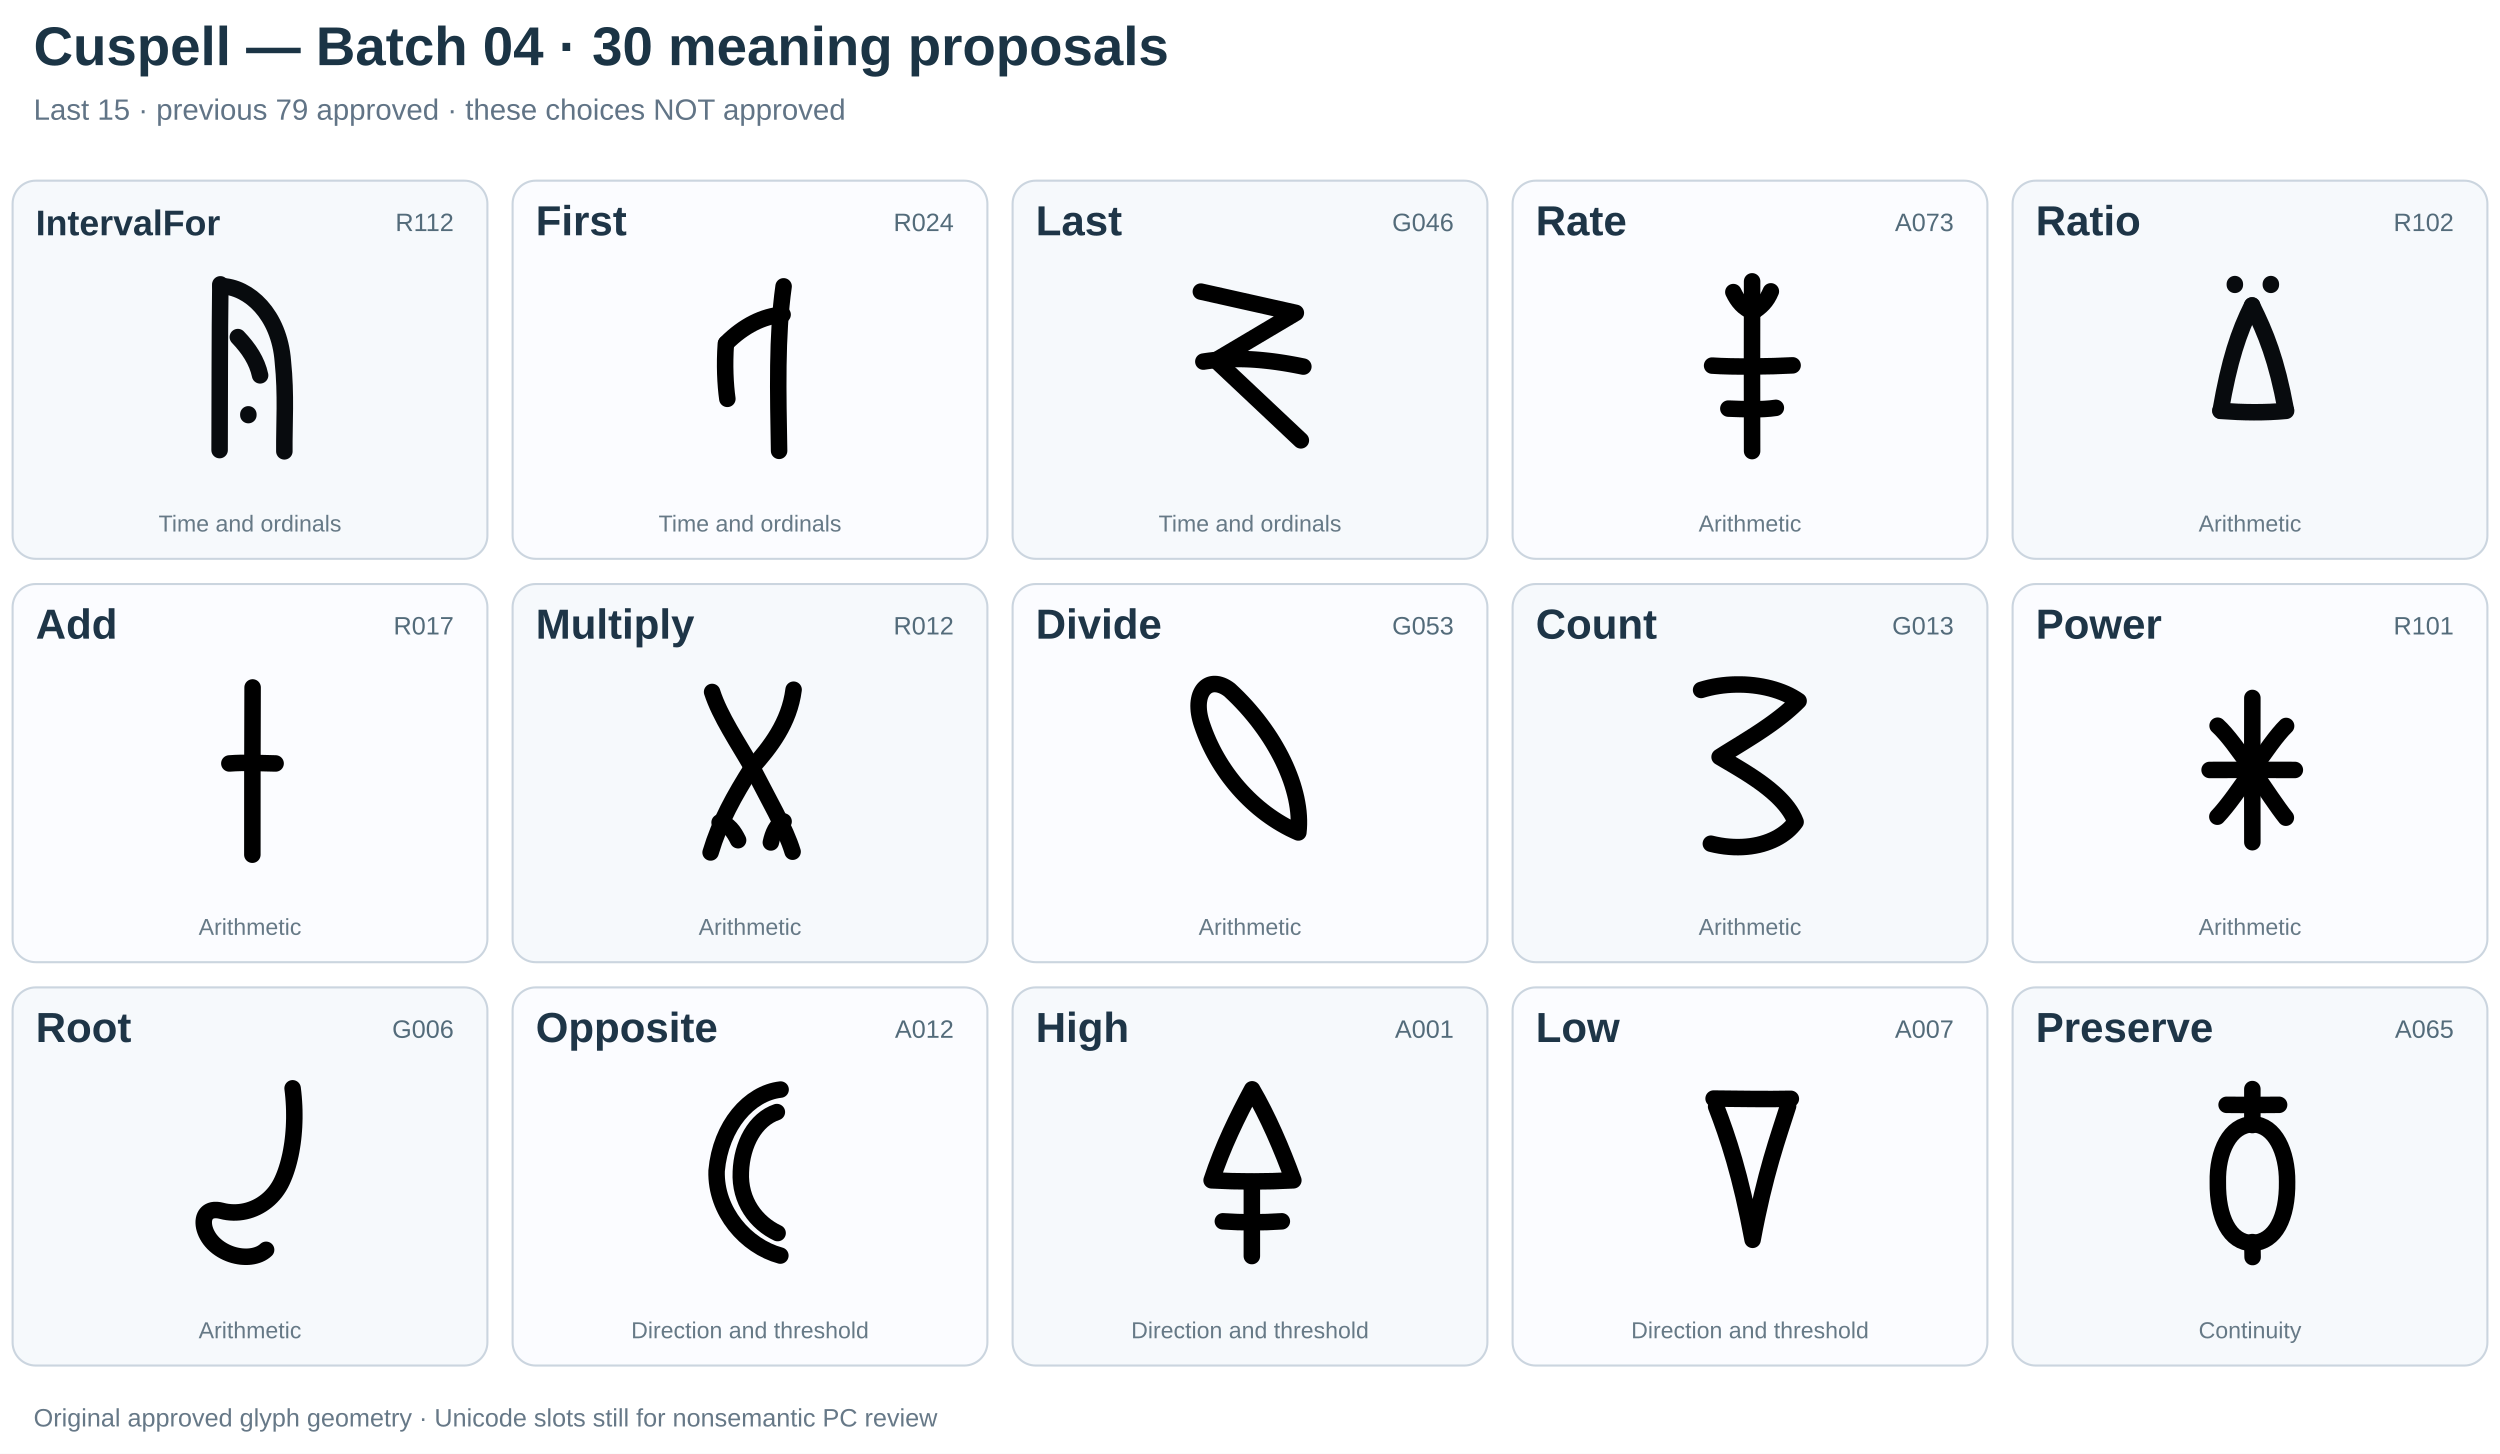
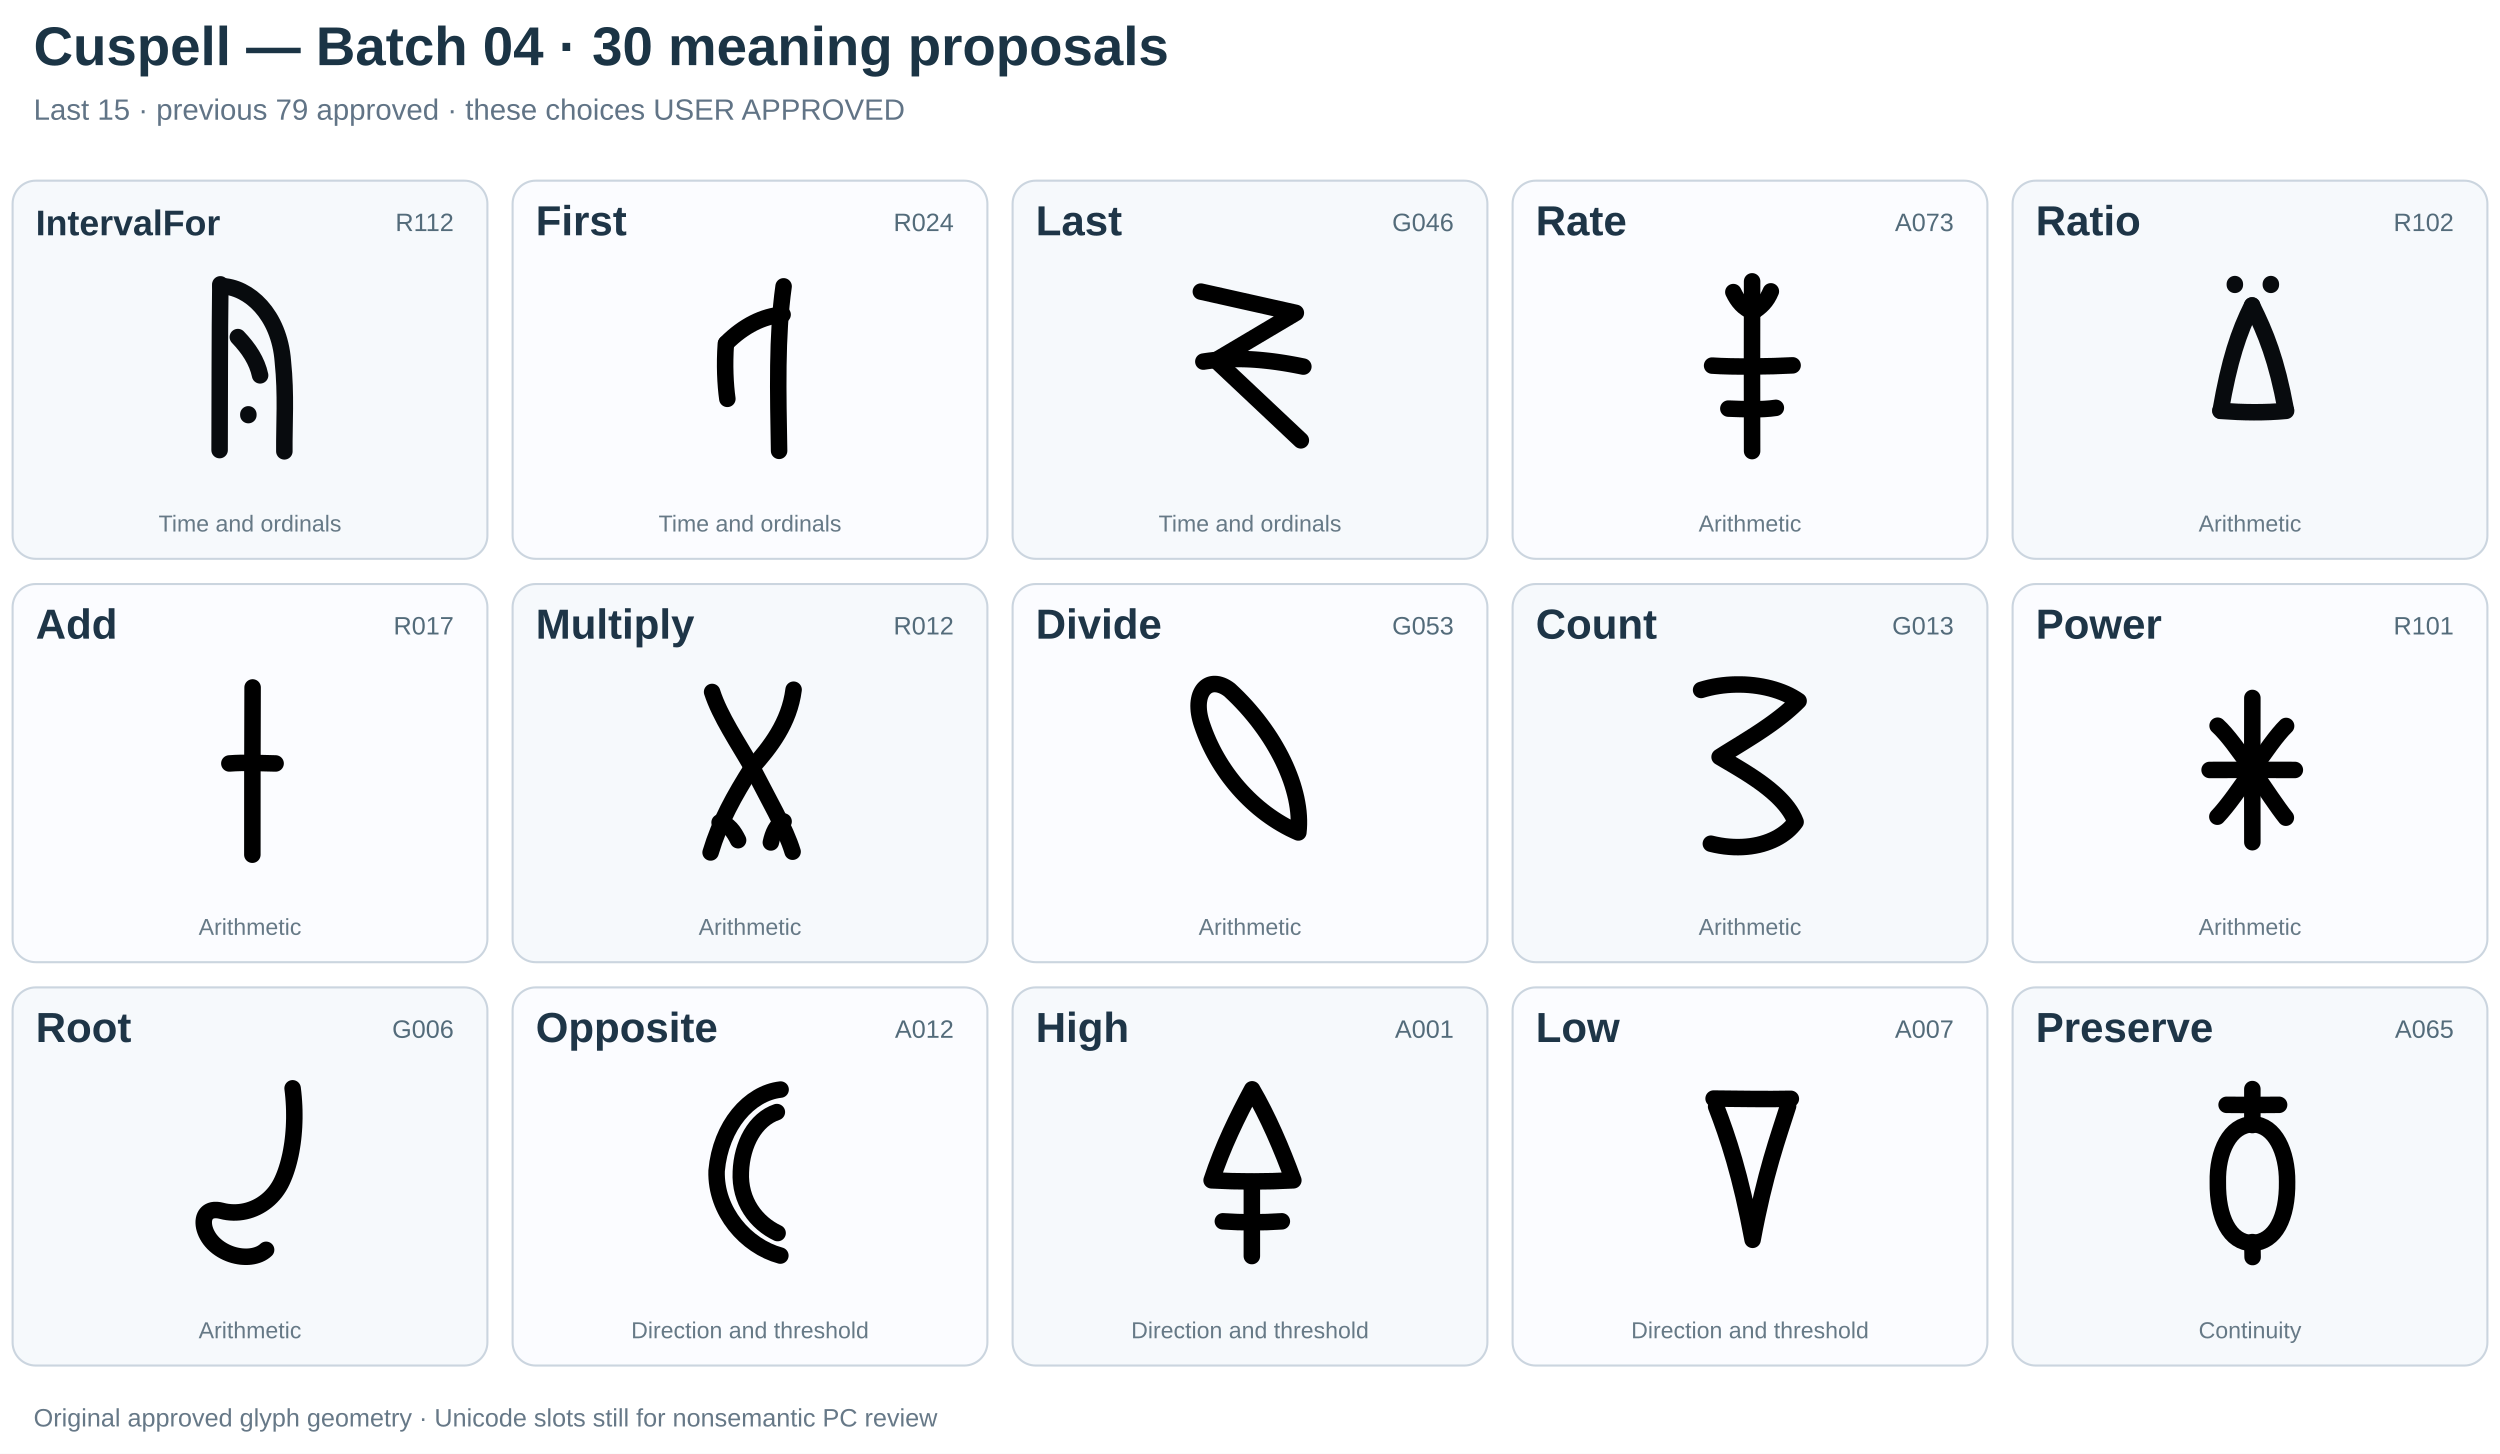
<svg xmlns="http://www.w3.org/2000/svg" viewBox="0 0 1190 692" width="1190" height="692">
  <rect width="1190" height="692" fill="white" />
  <text x="16" y="31" font-family="Arial,Helvetica,sans-serif" font-size="26" font-weight="700" fill="#1b3445">Cuspell — Batch 04 · 30 meaning proposals</text>
-   <text x="16" y="57" font-family="Arial,Helvetica,sans-serif" font-size="14" fill="#617486">Last 15 · previous 79 approved · these choices NOT approved</text>
+   <text x="16" y="57" font-family="Arial,Helvetica,sans-serif" font-size="14" fill="#617486">Last 15 · previous 79 approved · these choices USER APPROVED</text>
  <g transform="translate(0 80)">
    <rect x="6" y="6" width="226" height="180" rx="11" fill="#f6f9fc" stroke="#cbd5df" />
    <text x="17" y="32" font-family="Arial,Helvetica,sans-serif" font-size="17" font-weight="700" fill="#1e3547">IntervalFor</text>
    <text x="216" y="30" text-anchor="end" font-size="12" font-family="Arial,Helvetica,sans-serif" fill="#536b7a">R112</text>
    <svg x="77" y="35" width="86" height="119" viewBox="0 0 600 1000">
      <path d="M 170 834 C 171 606 170 393 173 171" fill="none" stroke="#080b0e" stroke-width="66" stroke-linecap="round" stroke-linejoin="round" />
      <path d="M 173 178 C 288 179 409 293 423 479 C 437 614 428 727 429 839" fill="none" stroke="#080b0e" stroke-width="66" stroke-linecap="round" stroke-linejoin="round" />
      <path d="M 243 382 C 287 428 320 478 332 535" fill="none" stroke="#080b0e" stroke-width="66" stroke-linecap="round" stroke-linejoin="round" />
      <path d="M 285 691 L 285 694" fill="none" stroke="#080b0e" stroke-width="66" stroke-linecap="round" stroke-linejoin="round" />
    </svg>
    <text x="119" y="173" text-anchor="middle" font-family="Arial,Helvetica,sans-serif" font-size="11" fill="#667986">Time and ordinals</text>
  </g>
  <g transform="translate(238 80)">
    <rect x="6" y="6" width="226" height="180" rx="11" fill="#fbfcff" stroke="#cbd5df" />
    <text x="17" y="32" font-family="Arial,Helvetica,sans-serif" font-size="20" font-weight="700" fill="#1e3547">First</text>
    <text x="216" y="30" text-anchor="end" font-size="12" font-family="Arial,Helvetica,sans-serif" fill="#536b7a">R024</text>
    <svg x="77" y="35" width="86" height="119" viewBox="0 0 600 1000">
      <path d="M 426 179 C 398 377 404 607 408 837" fill="none" stroke="black" stroke-width="66" stroke-linecap="round" stroke-linejoin="round" />
      <path d="M 422 292 C 344 298 266 337 197 406" fill="none" stroke="black" stroke-width="66" stroke-linecap="round" stroke-linejoin="round" />
      <path d="M 195 409 C 189 493 193 572 201 629" fill="none" stroke="black" stroke-width="66" stroke-linecap="round" stroke-linejoin="round" />
    </svg>
    <text x="119" y="173" text-anchor="middle" font-family="Arial,Helvetica,sans-serif" font-size="11" fill="#667986">Time and ordinals</text>
  </g>
  <g transform="translate(476 80)">
    <rect x="6" y="6" width="226" height="180" rx="11" fill="#f6f9fc" stroke="#cbd5df" />
    <text x="17" y="32" font-family="Arial,Helvetica,sans-serif" font-size="20" font-weight="700" fill="#1e3547">Last</text>
    <text x="216" y="30" text-anchor="end" font-size="12" font-family="Arial,Helvetica,sans-serif" fill="#536b7a">G046</text>
    <svg x="77" y="35" width="86" height="119" viewBox="0 0 600 1000">
      <path d="M 95.0,200.0 L 142.5,210.6 L 190.0,221.2 L 237.5,231.9 L 285.0,242.5 L 332.5,253.1 L 380.0,263.8 L 427.5,274.4 L 475.0,285.0 L 435.0,308.8 L 395.0,332.5 L 355.0,356.2 L 315.0,380.0 L 275.0,403.8 L 235.0,427.5 L 195.0,451.2 L 155.0,475.0 L 197.5,515.0 L 240.0,555.0 L 282.5,595.0 L 325.0,635.0 L 367.5,675.0 L 410.0,715.0 L 452.5,755.0 L 495.0,795.0" fill="none" stroke="black" stroke-width="66" stroke-linecap="round" stroke-linejoin="round" />
      <path d="M 105.0,480.0 L 118.4,478.0 L 131.9,476.2 L 145.4,474.6 L 158.9,473.2 L 172.5,472.1 L 186.1,471.2 L 199.8,470.5 L 213.6,470.0 L 227.4,469.7 L 241.3,469.6 L 255.2,469.7 L 269.3,470.0 L 283.3,470.5 L 297.5,471.2 L 311.7,472.1 L 326.0,473.2 L 340.4,474.5 L 354.9,476.0 L 369.5,477.6 L 384.2,479.4 L 398.9,481.4 L 413.8,483.6 L 428.7,485.9 L 443.7,488.4 L 458.9,491.1 L 474.2,493.9 L 489.5,496.9 L 505.0,500.0" fill="none" stroke="black" stroke-width="66" stroke-linecap="round" stroke-linejoin="round" />
    </svg>
    <text x="119" y="173" text-anchor="middle" font-family="Arial,Helvetica,sans-serif" font-size="11" fill="#667986">Time and ordinals</text>
  </g>
  <g transform="translate(714 80)">
    <rect x="6" y="6" width="226" height="180" rx="11" fill="#fbfcff" stroke="#cbd5df" />
    <text x="17" y="32" font-family="Arial,Helvetica,sans-serif" font-size="20" font-weight="700" fill="#1e3547">Rate</text>
    <text x="216" y="30" text-anchor="end" font-size="12" font-family="Arial,Helvetica,sans-serif" fill="#536b7a">A073</text>
    <svg x="77" y="35" width="86" height="119" viewBox="0 0 600 1000">
      <path d="M 300 159 C 299 372 300 633 300 838" fill="none" stroke="black" stroke-width="66" stroke-linecap="round" stroke-linejoin="round" />
      <path d="M 140 496 C 224 502 371 500 462 495" fill="none" stroke="black" stroke-width="66" stroke-linecap="round" stroke-linejoin="round" />
      <path d="M 301 280 C 266 266 243 240 225 202" fill="none" stroke="black" stroke-width="66" stroke-linecap="round" stroke-linejoin="round" />
      <path d="M 302 282 C 335 261 358 240 375 199" fill="none" stroke="black" stroke-width="66" stroke-linecap="round" stroke-linejoin="round" />
      <path d="M 205 668 C 263 670 336 674 395 665" fill="none" stroke="black" stroke-width="66" stroke-linecap="round" stroke-linejoin="round" />
    </svg>
    <text x="119" y="173" text-anchor="middle" font-family="Arial,Helvetica,sans-serif" font-size="11" fill="#667986">Arithmetic</text>
  </g>
  <g transform="translate(952 80)">
    <rect x="6" y="6" width="226" height="180" rx="11" fill="#f6f9fc" stroke="#cbd5df" />
    <text x="17" y="32" font-family="Arial,Helvetica,sans-serif" font-size="20" font-weight="700" fill="#1e3547">Ratio</text>
    <text x="216" y="30" text-anchor="end" font-size="12" font-family="Arial,Helvetica,sans-serif" fill="#536b7a">R102</text>
    <svg x="77" y="35" width="86" height="119" viewBox="0 0 600 1000">
      <path d="M 300 255 C 246 363 209 475 174 676" fill="none" stroke="#080b0e" stroke-width="66" stroke-linecap="round" stroke-linejoin="round" />
      <path d="M 300 256 C 355 367 398 472 435 673" fill="none" stroke="#080b0e" stroke-width="66" stroke-linecap="round" stroke-linejoin="round" />
      <path d="M 173 677 C 265 684 352 685 436 677" fill="none" stroke="#080b0e" stroke-width="66" stroke-linecap="round" stroke-linejoin="round" />
      <path d="M 231 170 L 231 173" fill="none" stroke="#080b0e" stroke-width="66" stroke-linecap="round" stroke-linejoin="round" />
      <path d="M 375 170 L 375 173" fill="none" stroke="#080b0e" stroke-width="66" stroke-linecap="round" stroke-linejoin="round" />
    </svg>
    <text x="119" y="173" text-anchor="middle" font-family="Arial,Helvetica,sans-serif" font-size="11" fill="#667986">Arithmetic</text>
  </g>
  <g transform="translate(0 272)">
    <rect x="6" y="6" width="226" height="180" rx="11" fill="#fbfcff" stroke="#cbd5df" />
    <text x="17" y="32" font-family="Arial,Helvetica,sans-serif" font-size="20" font-weight="700" fill="#1e3547">Add</text>
    <text x="216" y="30" text-anchor="end" font-size="12" font-family="Arial,Helvetica,sans-serif" fill="#536b7a">R017</text>
    <svg x="77" y="35" width="86" height="119" viewBox="0 0 600 1000">
      <path d="M 302 170 C 301 396 301 620 301 839" stroke="black" stroke-width="66" stroke-linecap="round" stroke-linejoin="round" fill="none" />
      <path d="M 209 474 C 274 469 334 473 394 474" stroke="black" stroke-width="66" stroke-linecap="round" stroke-linejoin="round" fill="none" />
    </svg>
    <text x="119" y="173" text-anchor="middle" font-family="Arial,Helvetica,sans-serif" font-size="11" fill="#667986">Arithmetic</text>
  </g>
  <g transform="translate(238 272)">
    <rect x="6" y="6" width="226" height="180" rx="11" fill="#f6f9fc" stroke="#cbd5df" />
    <text x="17" y="32" font-family="Arial,Helvetica,sans-serif" font-size="20" font-weight="700" fill="#1e3547">Multiply</text>
    <text x="216" y="30" text-anchor="end" font-size="12" font-family="Arial,Helvetica,sans-serif" fill="#536b7a">R012</text>
    <svg x="77" y="35" width="86" height="119" viewBox="0 0 600 1000">
      <path d="M140 188 C171 285 244 392 300 490 C363 613 434 734 462 827" stroke="black" stroke-width="66" stroke-linecap="round" stroke-linejoin="round" fill="none" />
      <path d="M466 179 C449 311 372 410 300 490 C228 604 171 706 134 830" stroke="black" stroke-width="66" stroke-linecap="round" stroke-linejoin="round" fill="none" />
      <path d="M170 710 C206 715 228 748 244 781" stroke="black" stroke-width="66" stroke-linecap="round" stroke-linejoin="round" fill="none" />
      <path d="M426 706 C398 718 383 753 375 790" stroke="black" stroke-width="66" stroke-linecap="round" stroke-linejoin="round" fill="none" />
    </svg>
    <text x="119" y="173" text-anchor="middle" font-family="Arial,Helvetica,sans-serif" font-size="11" fill="#667986">Arithmetic</text>
  </g>
  <g transform="translate(476 272)">
    <rect x="6" y="6" width="226" height="180" rx="11" fill="#fbfcff" stroke="#cbd5df" />
    <text x="17" y="32" font-family="Arial,Helvetica,sans-serif" font-size="20" font-weight="700" fill="#1e3547">Divide</text>
    <text x="216" y="30" text-anchor="end" font-size="12" font-family="Arial,Helvetica,sans-serif" fill="#536b7a">G053</text>
    <svg x="77" y="35" width="86" height="119" viewBox="0 0 600 1000">
      <path d="M 485.0,750.0 L 486.5,733.9 L 487.2,717.5 L 487.2,700.7 L 486.5,683.7 L 485.1,666.4 L 482.9,648.8 L 480.0,631.1 L 476.5,613.1 L 472.2,595.0 L 467.3,576.7 L 461.8,558.3 L 455.6,539.8 L 448.7,521.2 L 441.2,502.5 L 433.1,483.7 L 424.4,465.0 L 415.1,446.3 L 405.1,427.5 L 394.6,408.8 L 383.6,390.2 L 372.0,371.7 L 359.8,353.3 L 347.1,335.0 L 333.8,316.9 L 320.1,298.9 L 305.8,281.2 L 291.0,263.6 L 275.8,246.3 L 260.0,229.3 L 243.8,212.5 L 227.1,196.1 L 210.0,180.0 L 202.1,174.3 L 194.3,169.4 L 186.6,165.3 L 179.0,162.0 L 171.6,159.5 L 164.4,157.6 L 157.4,156.6 L 150.6,156.2 L 144.1,156.5 L 137.8,157.5 L 131.7,159.1 L 126.0,161.5 L 120.5,164.4 L 115.4,168.0 L 110.7,172.1 L 106.2,176.9 L 102.2,182.2 L 98.6,188.1 L 95.4,194.5 L 92.6,201.4 L 90.3,208.9 L 88.5,216.8 L 87.1,225.3 L 86.2,234.1 L 85.9,243.5 L 86.2,253.2 L 86.9,263.4 L 88.3,274.0 L 90.3,285.0 L 92.9,296.3 L 96.1,308.0 L 100.0,320.0 L 105.9,336.8 L 112.2,353.6 L 119.0,370.3 L 126.2,386.9 L 133.9,403.3 L 142.0,419.7 L 150.5,435.9 L 159.5,451.9 L 168.8,467.7 L 178.6,483.4 L 188.8,498.8 L 199.4,514.1 L 210.4,529.1 L 221.8,543.8 L 233.5,558.3 L 245.6,572.5 L 258.1,586.4 L 271.0,600.0 L 284.2,613.3 L 297.7,626.2 L 311.6,638.8 L 325.8,651.1 L 340.4,662.9 L 355.2,674.4 L 370.4,685.4 L 385.9,696.0 L 401.7,706.2 L 417.8,715.9 L 434.2,725.2 L 450.8,734.0 L 467.8,742.2 L 485.0,750.0" fill="none" stroke="black" stroke-width="66" stroke-linecap="round" stroke-linejoin="round" />
    </svg>
    <text x="119" y="173" text-anchor="middle" font-family="Arial,Helvetica,sans-serif" font-size="11" fill="#667986">Arithmetic</text>
  </g>
  <g transform="translate(714 272)">
    <rect x="6" y="6" width="226" height="180" rx="11" fill="#f6f9fc" stroke="#cbd5df" />
    <text x="17" y="32" font-family="Arial,Helvetica,sans-serif" font-size="20" font-weight="700" fill="#1e3547">Count</text>
    <text x="216" y="30" text-anchor="end" font-size="12" font-family="Arial,Helvetica,sans-serif" fill="#536b7a">G013</text>
    <svg x="77" y="35" width="86" height="119" viewBox="0 0 600 1000">
      <path d="M 96.0,180.0 L 112.9,175.1 L 130.0,170.8 L 147.4,167.1 L 164.9,164.1 L 182.5,161.7 L 200.2,159.9 L 218.0,158.7 L 235.8,158.1 L 253.5,158.1 L 271.1,158.6 L 288.7,159.8 L 306.0,161.5 L 323.1,163.8 L 340.0,166.6 L 356.6,170.0 L 372.9,173.9 L 388.8,178.4 L 404.2,183.4 L 419.3,188.9 L 433.8,194.9 L 447.8,201.4 L 461.1,208.5 L 473.9,216.0 L 486.0,224.0 L 474.2,235.6 L 462.0,247.0 L 449.4,258.2 L 436.6,269.2 L 423.4,280.0 L 410.0,290.5 L 396.5,300.8 L 382.7,311.0 L 368.9,320.9 L 354.9,330.6 L 340.9,340.2 L 326.9,349.5 L 312.9,358.7 L 298.9,367.6 L 285.0,376.4 L 271.3,385.0 L 257.7,393.5 L 244.3,401.8 L 231.1,409.9 L 218.2,417.8 L 205.6,425.6 L 193.3,433.2 L 181.5,440.7 L 170.0,448.0 L 182.5,455.4 L 195.5,463.1 L 209.1,471.1 L 223.1,479.3 L 237.5,487.9 L 252.2,496.8 L 267.1,505.9 L 282.1,515.4 L 297.2,525.2 L 312.2,535.2 L 327.2,545.6 L 341.9,556.2 L 356.3,567.2 L 370.4,578.5 L 384.1,590.1 L 397.2,601.9 L 409.7,614.1 L 421.6,626.6 L 432.7,639.4 L 442.9,652.5 L 452.3,665.9 L 460.6,679.6 L 467.9,693.7 L 474.0,708.0 L 466.5,717.8 L 458.3,727.2 L 449.3,736.3 L 439.7,744.9 L 429.3,753.0 L 418.4,760.7 L 406.8,767.9 L 394.6,774.6 L 381.8,780.7 L 368.4,786.3 L 354.5,791.3 L 340.1,795.8 L 325.2,799.6 L 309.9,802.7 L 294.0,805.3 L 277.8,807.1 L 261.1,808.3 L 244.1,808.7 L 226.7,808.4 L 208.9,807.3 L 190.9,805.5 L 172.5,802.8 L 153.9,799.3 L 135.0,795.0" fill="none" stroke="black" stroke-width="66" stroke-linecap="round" stroke-linejoin="round" />
    </svg>
    <text x="119" y="173" text-anchor="middle" font-family="Arial,Helvetica,sans-serif" font-size="11" fill="#667986">Arithmetic</text>
  </g>
  <g transform="translate(952 272)">
    <rect x="6" y="6" width="226" height="180" rx="11" fill="#fbfcff" stroke="#cbd5df" />
    <text x="17" y="32" font-family="Arial,Helvetica,sans-serif" font-size="20" font-weight="700" fill="#1e3547">Power</text>
    <text x="216" y="30" text-anchor="end" font-size="12" font-family="Arial,Helvetica,sans-serif" fill="#536b7a">R101</text>
    <svg x="77" y="35" width="86" height="119" viewBox="0 0 600 1000">
      <path d="M 301 212 C 301 397 300 615 301 789" stroke="black" stroke-width="66" stroke-linecap="round" stroke-linejoin="round" fill="none" />
      <path d="M 130 500 C 228 500 362 499 471 500" stroke="black" stroke-width="66" stroke-linecap="round" stroke-linejoin="round" fill="none" />
      <path d="M 162 323 C 236 389 371 612 435 691" stroke="black" stroke-width="66" stroke-linecap="round" stroke-linejoin="round" fill="none" />
      <path d="M 436 324 C 363 395 244 600 161 687" stroke="black" stroke-width="66" stroke-linecap="round" stroke-linejoin="round" fill="none" />
    </svg>
    <text x="119" y="173" text-anchor="middle" font-family="Arial,Helvetica,sans-serif" font-size="11" fill="#667986">Arithmetic</text>
  </g>
  <g transform="translate(0 464)">
    <rect x="6" y="6" width="226" height="180" rx="11" fill="#f6f9fc" stroke="#cbd5df" />
    <text x="17" y="32" font-family="Arial,Helvetica,sans-serif" font-size="20" font-weight="700" fill="#1e3547">Root</text>
    <text x="216" y="30" text-anchor="end" font-size="12" font-family="Arial,Helvetica,sans-serif" fill="#536b7a">G006</text>
    <svg x="77" y="35" width="86" height="119" viewBox="0 0 600 1000">
      <path d="M 462.0,160.0 L 464.1,177.5 L 465.8,195.0 L 467.1,212.4 L 468.1,229.8 L 468.7,247.0 L 468.9,264.2 L 468.9,281.3 L 468.4,298.1 L 467.7,314.9 L 466.6,331.4 L 465.2,347.7 L 463.5,363.8 L 461.5,379.6 L 459.1,395.1 L 456.5,410.3 L 453.6,425.2 L 450.3,439.7 L 446.8,453.9 L 443.0,467.7 L 438.9,481.1 L 434.6,494.0 L 430.0,506.5 L 425.1,518.5 L 420.0,530.0 L 414.1,542.0 L 407.6,553.4 L 400.5,564.3 L 393.0,574.7 L 384.9,584.4 L 376.4,593.6 L 367.5,602.2 L 358.1,610.2 L 348.4,617.6 L 338.4,624.4 L 328.0,630.6 L 317.4,636.1 L 306.5,641.0 L 295.3,645.3 L 284.0,648.9 L 272.5,651.8 L 260.9,654.0 L 249.1,655.6 L 237.3,656.4 L 225.4,656.6 L 213.5,656.0 L 201.6,654.8 L 189.8,652.8 L 178.0,650.0 L 167.8,647.8 L 158.4,646.8 L 149.8,646.8 L 141.9,647.8 L 134.9,649.8 L 128.7,652.6 L 123.2,656.2 L 118.6,660.6 L 114.6,665.6 L 111.5,671.3 L 109.1,677.5 L 107.5,684.2 L 106.6,691.4 L 106.5,698.9 L 107.1,706.7 L 108.4,714.7 L 110.5,723.0 L 113.3,731.3 L 116.8,739.7 L 121.1,748.0 L 126.0,756.3 L 131.6,764.4 L 138.0,772.3 L 145.0,780.0 L 153.0,787.5 L 161.3,794.4 L 170.0,800.7 L 179.0,806.5 L 188.2,811.7 L 197.7,816.4 L 207.3,820.5 L 217.0,824.1 L 226.9,827.1 L 236.8,829.5 L 246.7,831.4 L 256.5,832.8 L 266.3,833.5 L 275.9,833.8 L 285.4,833.5 L 294.6,832.6 L 303.6,831.2 L 312.3,829.2 L 320.7,826.7 L 328.7,823.7 L 336.3,820.1 L 343.4,815.9 L 350.0,811.2 L 356.0,806.0" fill="none" stroke="black" stroke-width="66" stroke-linecap="round" stroke-linejoin="round" />
    </svg>
    <text x="119" y="173" text-anchor="middle" font-family="Arial,Helvetica,sans-serif" font-size="11" fill="#667986">Arithmetic</text>
  </g>
  <g transform="translate(238 464)">
    <rect x="6" y="6" width="226" height="180" rx="11" fill="#fbfcff" stroke="#cbd5df" />
    <text x="17" y="32" font-family="Arial,Helvetica,sans-serif" font-size="20" font-weight="700" fill="#1e3547">Opposite</text>
    <text x="216" y="30" text-anchor="end" font-size="12" font-family="Arial,Helvetica,sans-serif" fill="#536b7a">A012</text>
    <svg x="77" y="35" width="86" height="119" viewBox="0 0 600 1000">
      <path d="M 414 165 C 289 179 174 309 158 490 C 153 653 276 792 413 829" fill="none" stroke="black" stroke-width="66" stroke-linecap="round" stroke-linejoin="round" />
      <path d="M 399 255 C 313 284 259 383 255 494 C 249 611 317 699 402 739" fill="none" stroke="black" stroke-width="66" stroke-linecap="round" stroke-linejoin="round" />
    </svg>
    <text x="119" y="173" text-anchor="middle" font-family="Arial,Helvetica,sans-serif" font-size="11" fill="#667986">Direction and threshold</text>
  </g>
  <g transform="translate(476 464)">
    <rect x="6" y="6" width="226" height="180" rx="11" fill="#f6f9fc" stroke="#cbd5df" />
    <text x="17" y="32" font-family="Arial,Helvetica,sans-serif" font-size="20" font-weight="700" fill="#1e3547">High</text>
    <text x="216" y="30" text-anchor="end" font-size="12" font-family="Arial,Helvetica,sans-serif" fill="#536b7a">A001</text>
    <svg x="77" y="35" width="86" height="119" viewBox="0 0 600 1000">
      <path d="M300 164 C243 270 182 393 138 528 Q300 537 465 528 C418 399 362 270 300 164" fill="none" stroke="black" stroke-width="66" stroke-linecap="round" stroke-linejoin="round" />
      <path d="M299 534 L299 831" fill="none" stroke="black" stroke-width="66" stroke-linecap="round" stroke-linejoin="round" />
      <path d="M183 692 Q300 700 419 692" fill="none" stroke="black" stroke-width="66" stroke-linecap="round" stroke-linejoin="round" />
    </svg>
    <text x="119" y="173" text-anchor="middle" font-family="Arial,Helvetica,sans-serif" font-size="11" fill="#667986">Direction and threshold</text>
  </g>
  <g transform="translate(714 464)">
    <rect x="6" y="6" width="226" height="180" rx="11" fill="#fbfcff" stroke="#cbd5df" />
    <text x="17" y="32" font-family="Arial,Helvetica,sans-serif" font-size="20" font-weight="700" fill="#1e3547">Low</text>
    <text x="216" y="30" text-anchor="end" font-size="12" font-family="Arial,Helvetica,sans-serif" fill="#536b7a">A007</text>
    <svg x="77" y="35" width="86" height="119" viewBox="0 0 600 1000">
      <path d="M 146 201 C 251 202 356 204 455 202" fill="none" stroke="black" stroke-width="66" stroke-linecap="round" stroke-linejoin="round" />
      <path d="M 156 233 C 203 355 254 506 302 766 C 351 500 406 351 444 231" fill="none" stroke="black" stroke-width="66" stroke-linecap="round" stroke-linejoin="round" />
    </svg>
    <text x="119" y="173" text-anchor="middle" font-family="Arial,Helvetica,sans-serif" font-size="11" fill="#667986">Direction and threshold</text>
  </g>
  <g transform="translate(952 464)">
    <rect x="6" y="6" width="226" height="180" rx="11" fill="#f6f9fc" stroke="#cbd5df" />
    <text x="17" y="32" font-family="Arial,Helvetica,sans-serif" font-size="20" font-weight="700" fill="#1e3547">Preserve</text>
    <text x="216" y="30" text-anchor="end" font-size="12" font-family="Arial,Helvetica,sans-serif" fill="#536b7a">A065</text>
    <svg x="77" y="35" width="86" height="119" viewBox="0 0 600 1000">
      <path d="M 303 304 C 392 306 441 416 440 534 C 442 678 392 775 301 779 C 211 778 161 678 163 535 C 160 415 211 305 303 304" fill="none" stroke="black" stroke-width="66" stroke-linecap="round" stroke-linejoin="round" />
      <path d="M 301 163 L 301 307" fill="none" stroke="black" stroke-width="66" stroke-linecap="round" stroke-linejoin="round" />
      <path d="M 198 226 C 260 227 346 227 408 226" fill="none" stroke="black" stroke-width="66" stroke-linecap="round" stroke-linejoin="round" />
      <path d="M 301 775 L 302 835" fill="none" stroke="black" stroke-width="66" stroke-linecap="round" stroke-linejoin="round" />
    </svg>
    <text x="119" y="173" text-anchor="middle" font-family="Arial,Helvetica,sans-serif" font-size="11" fill="#667986">Continuity</text>
  </g>
  <text x="16" y="679" font-family="Arial,Helvetica,sans-serif" font-size="12" fill="#667887">Original approved glyph geometry · Unicode slots still for nonsemantic PC review</text>
</svg>
